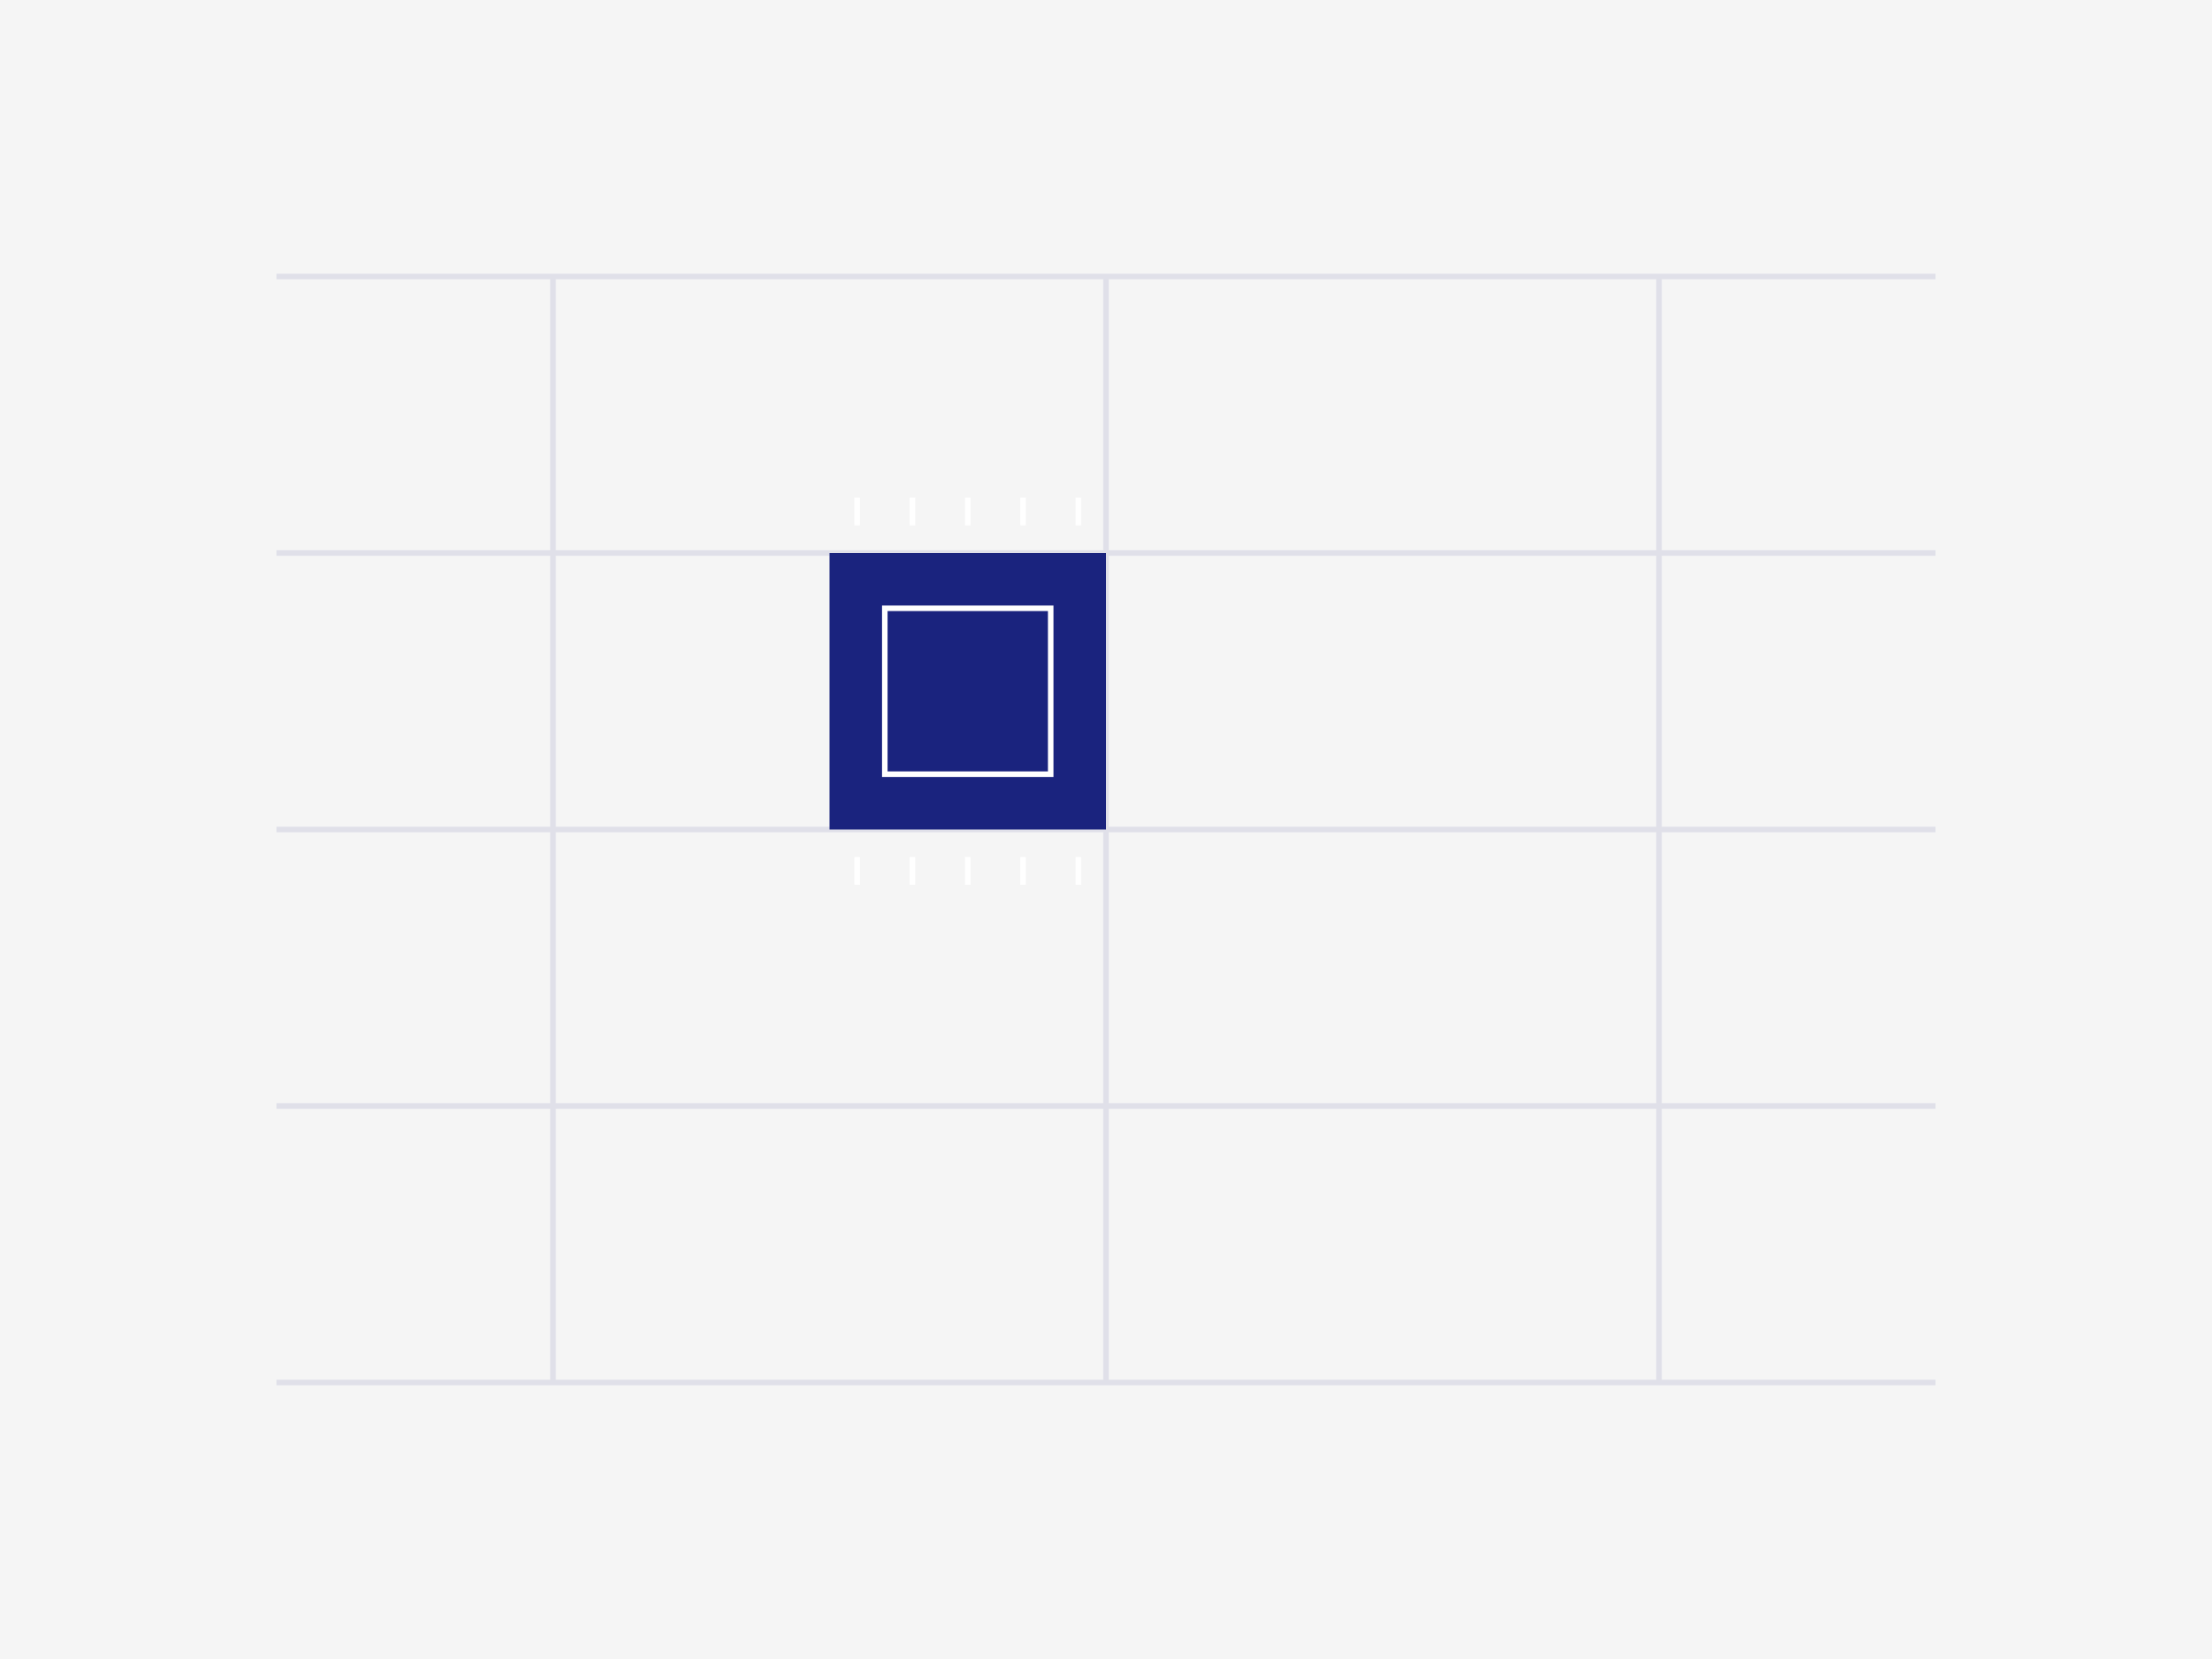
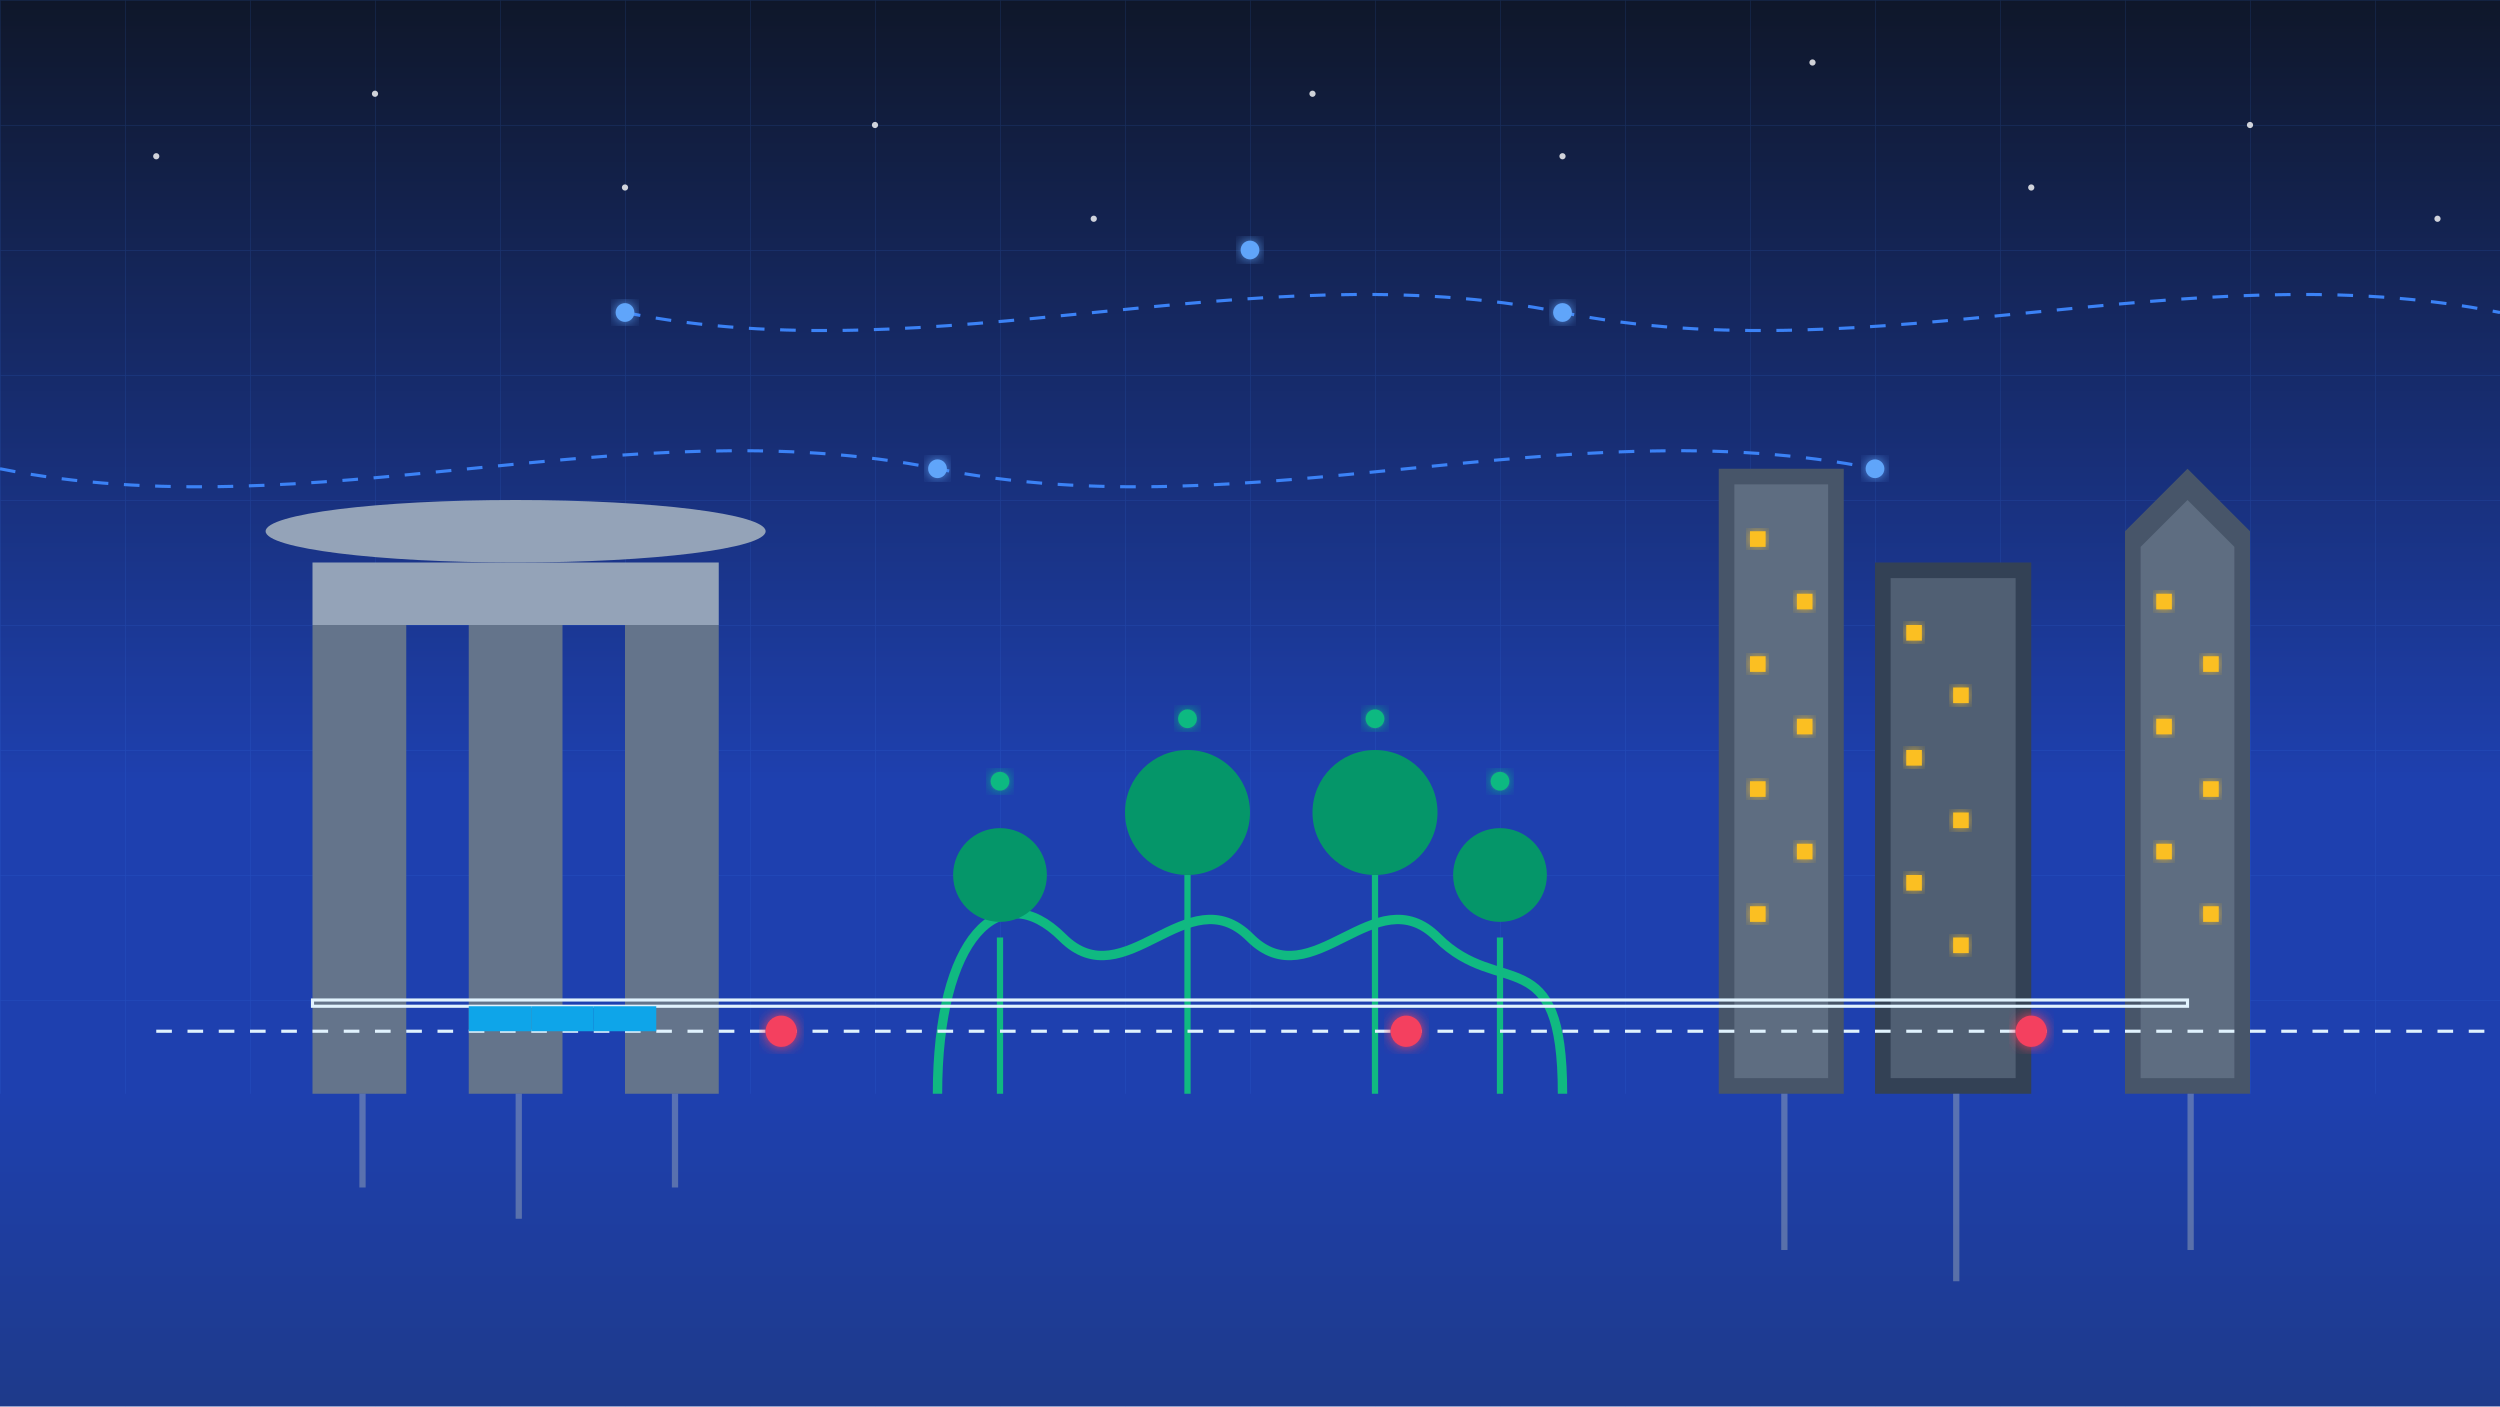
- <svg xmlns="http://www.w3.org/2000/svg" width="800" height="600" viewBox="0 0 800 600" fill="none">
-   <rect width="800" height="600" fill="#F5F5F5" />
-   <g stroke="#1A237E" stroke-width="2" opacity="0.1">
-     <path d="M100 100 H700 M100 200 H700 M100 300 H700 M100 400 H700 M100 500 H700" />
-     <path d="M200 100 V500 M400 100 V500 M600 100 V500" />
-   </g>
-   <g transform="translate(350, 250)">
-     <rect x="-50" y="-50" width="100" height="100" fill="#1A237E" />
-     <rect x="-30" y="-30" width="60" height="60" fill="none" stroke="#FFFFFF" stroke-width="2" />
-     <g stroke="#FFFFFF" stroke-width="2">
-       <line x1="-40" y1="-60" x2="-40" y2="-70" />
-       <line x1="-20" y1="-60" x2="-20" y2="-70" />
-       <line x1="0" y1="-60" x2="0" y2="-70" />
-       <line x1="20" y1="-60" x2="20" y2="-70" />
-       <line x1="40" y1="-60" x2="40" y2="-70" />
-       <line x1="-40" y1="60" x2="-40" y2="70" />
-       <line x1="-20" y1="60" x2="-20" y2="70" />
-       <line x1="0" y1="60" x2="0" y2="70" />
-       <line x1="20" y1="60" x2="20" y2="70" />
-       <line x1="40" y1="60" x2="40" y2="70" />
-     </g>
-   </g>
+ <svg xmlns="http://www.w3.org/2000/svg" width="800" height="450" viewBox="0 0 800 450" fill="none">
+   <defs>
+     <linearGradient id="skyGradient" x1="0" y1="0" x2="0" y2="250" gradientUnits="userSpaceOnUse">
+       <stop offset="0" stop-color="#0F172A" />
+       <stop offset="1" stop-color="#1E40AF" />
+     </linearGradient>
+     <linearGradient id="waterGradient" x1="0" y1="350" x2="0" y2="450" gradientUnits="userSpaceOnUse">
+       <stop offset="0" stop-color="#1E40AF" />
+       <stop offset="1" stop-color="#1E3A8A" />
+     </linearGradient>
+     <filter id="glow" x="-20%" y="-20%" width="140%" height="140%">
+       <feGaussianBlur stdDeviation="2" result="blur" />
+       <feComposite in="SourceGraphic" in2="blur" operator="over" />
+     </filter>
+     <pattern id="gridPattern" width="40" height="40" patternUnits="userSpaceOnUse">
+       <path d="M 40 0 L 0 0 0 40" fill="none" stroke="#3B82F6" stroke-width="0.5" opacity="0.3" />
+     </pattern>
+   </defs>
+   <rect width="800" height="450" fill="url(#skyGradient)" />
+   <rect width="800" height="450" fill="url(#gridPattern)" opacity="0.5" />
+   <rect y="350" width="800" height="100" fill="url(#waterGradient)" />
+   <rect x="100" y="200" width="30" height="150" fill="#64748B" />
+   <rect x="150" y="200" width="30" height="150" fill="#64748B" />
+   <rect x="200" y="200" width="30" height="150" fill="#64748B" />
+   <rect x="100" y="180" width="130" height="20" fill="#94A3B8" />
+   <ellipse cx="165" cy="170" rx="80" ry="10" fill="#94A3B8" />
+   <path d="M300 350C300 300 320 280 340 300C360 320 380 280 400 300C420 320 440 280 460 300C480 320 500 300 500 350" stroke="#10B981" stroke-width="3" fill="none" />
+   <path d="M320 350V300" stroke="#10B981" stroke-width="2" />
+   <path d="M380 350V280" stroke="#10B981" stroke-width="2" />
+   <path d="M440 350V280" stroke="#10B981" stroke-width="2" />
+   <path d="M480 350V300" stroke="#10B981" stroke-width="2" />
+   <circle cx="320" cy="280" r="15" fill="#059669" />
+   <circle cx="380" cy="260" r="20" fill="#059669" />
+   <circle cx="440" cy="260" r="20" fill="#059669" />
+   <circle cx="480" cy="280" r="15" fill="#059669" />
+   <rect x="550" y="150" width="40" height="200" fill="#475569" />
+   <rect x="555" y="155" width="30" height="190" fill="#94A3B8" fill-opacity="0.3" />
+   <rect x="600" y="180" width="50" height="170" fill="#334155" />
+   <rect x="605" y="185" width="40" height="160" fill="#94A3B8" fill-opacity="0.3" />
+   <path d="M680 170L700 150L720 170V350H680V170Z" fill="#475569" />
+   <path d="M685 175L700 160L715 175V345H685V175Z" fill="#94A3B8" fill-opacity="0.3" />
+   <path d="M50 330C100 330 150 330 200 330C250 330 300 330 350 330C400 330 450 330 500 330C550 330 600 330 650 330C700 330 750 330 800 330" stroke="#E0F2FE" stroke-width="1" stroke-dasharray="5 5" />
+   <rect x="100" y="320" width="600" height="2" stroke="#E0F2FE" stroke-width="1" />
+   <rect x="150" y="322" width="20" height="8" fill="#0EA5E9" />
+   <rect x="170" y="322" width="20" height="8" fill="#0EA5E9" />
+   <rect x="190" y="322" width="20" height="8" fill="#0EA5E9" />
+   <path d="M200 100C300 120 400 80 500 100C600 120 700 80 800 100" stroke="#3B82F6" stroke-width="1" stroke-dasharray="5 5" />
+   <path d="M0 150C100 170 200 130 300 150C400 170 500 130 600 150" stroke="#3B82F6" stroke-width="1" stroke-dasharray="5 5" />
+   <circle cx="200" cy="100" r="3" fill="#60A5FA" filter="url(#glow)" />
+   <circle cx="300" cy="150" r="3" fill="#60A5FA" filter="url(#glow)" />
+   <circle cx="400" cy="80" r="3" fill="#60A5FA" filter="url(#glow)" />
+   <circle cx="500" cy="100" r="3" fill="#60A5FA" filter="url(#glow)" />
+   <circle cx="600" cy="150" r="3" fill="#60A5FA" filter="url(#glow)" />
+   <circle cx="250" cy="330" r="5" fill="#F43F5E" filter="url(#glow)" />
+   <circle cx="450" cy="330" r="5" fill="#F43F5E" filter="url(#glow)" />
+   <circle cx="650" cy="330" r="5" fill="#F43F5E" filter="url(#glow)" />
+   <circle cx="320" cy="250" r="3" fill="#10B981" filter="url(#glow)" />
+   <circle cx="380" cy="230" r="3" fill="#10B981" filter="url(#glow)" />
+   <circle cx="440" cy="230" r="3" fill="#10B981" filter="url(#glow)" />
+   <circle cx="480" cy="250" r="3" fill="#10B981" filter="url(#glow)" />
+   <rect x="560" y="170" width="5" height="5" fill="#FBBF24" filter="url(#glow)" />
+   <rect x="575" y="190" width="5" height="5" fill="#FBBF24" filter="url(#glow)" />
+   <rect x="560" y="210" width="5" height="5" fill="#FBBF24" filter="url(#glow)" />
+   <rect x="575" y="230" width="5" height="5" fill="#FBBF24" filter="url(#glow)" />
+   <rect x="560" y="250" width="5" height="5" fill="#FBBF24" filter="url(#glow)" />
+   <rect x="575" y="270" width="5" height="5" fill="#FBBF24" filter="url(#glow)" />
+   <rect x="560" y="290" width="5" height="5" fill="#FBBF24" filter="url(#glow)" />
+   <rect x="610" y="200" width="5" height="5" fill="#FBBF24" filter="url(#glow)" />
+   <rect x="625" y="220" width="5" height="5" fill="#FBBF24" filter="url(#glow)" />
+   <rect x="610" y="240" width="5" height="5" fill="#FBBF24" filter="url(#glow)" />
+   <rect x="625" y="260" width="5" height="5" fill="#FBBF24" filter="url(#glow)" />
+   <rect x="610" y="280" width="5" height="5" fill="#FBBF24" filter="url(#glow)" />
+   <rect x="625" y="300" width="5" height="5" fill="#FBBF24" filter="url(#glow)" />
+   <rect x="690" y="190" width="5" height="5" fill="#FBBF24" filter="url(#glow)" />
+   <rect x="705" y="210" width="5" height="5" fill="#FBBF24" filter="url(#glow)" />
+   <rect x="690" y="230" width="5" height="5" fill="#FBBF24" filter="url(#glow)" />
+   <rect x="705" y="250" width="5" height="5" fill="#FBBF24" filter="url(#glow)" />
+   <rect x="690" y="270" width="5" height="5" fill="#FBBF24" filter="url(#glow)" />
+   <rect x="705" y="290" width="5" height="5" fill="#FBBF24" filter="url(#glow)" />
+   <rect x="115" y="350" width="2" height="30" fill="#94A3B8" opacity="0.5" />
+   <rect x="165" y="350" width="2" height="40" fill="#94A3B8" opacity="0.5" />
+   <rect x="215" y="350" width="2" height="30" fill="#94A3B8" opacity="0.5" />
+   <rect x="570" y="350" width="2" height="50" fill="#94A3B8" opacity="0.5" />
+   <rect x="625" y="350" width="2" height="60" fill="#94A3B8" opacity="0.5" />
+   <rect x="700" y="350" width="2" height="50" fill="#94A3B8" opacity="0.5" />
+   <circle cx="50" cy="50" r="1" fill="white" opacity="0.8" />
+   <circle cx="120" cy="30" r="1" fill="white" opacity="0.8" />
+   <circle cx="200" cy="60" r="1" fill="white" opacity="0.8" />
+   <circle cx="280" cy="40" r="1" fill="white" opacity="0.8" />
+   <circle cx="350" cy="70" r="1" fill="white" opacity="0.8" />
+   <circle cx="420" cy="30" r="1" fill="white" opacity="0.8" />
+   <circle cx="500" cy="50" r="1" fill="white" opacity="0.8" />
+   <circle cx="580" cy="20" r="1" fill="white" opacity="0.8" />
+   <circle cx="650" cy="60" r="1" fill="white" opacity="0.8" />
+   <circle cx="720" cy="40" r="1" fill="white" opacity="0.8" />
+   <circle cx="780" cy="70" r="1" fill="white" opacity="0.8" />
</svg>
